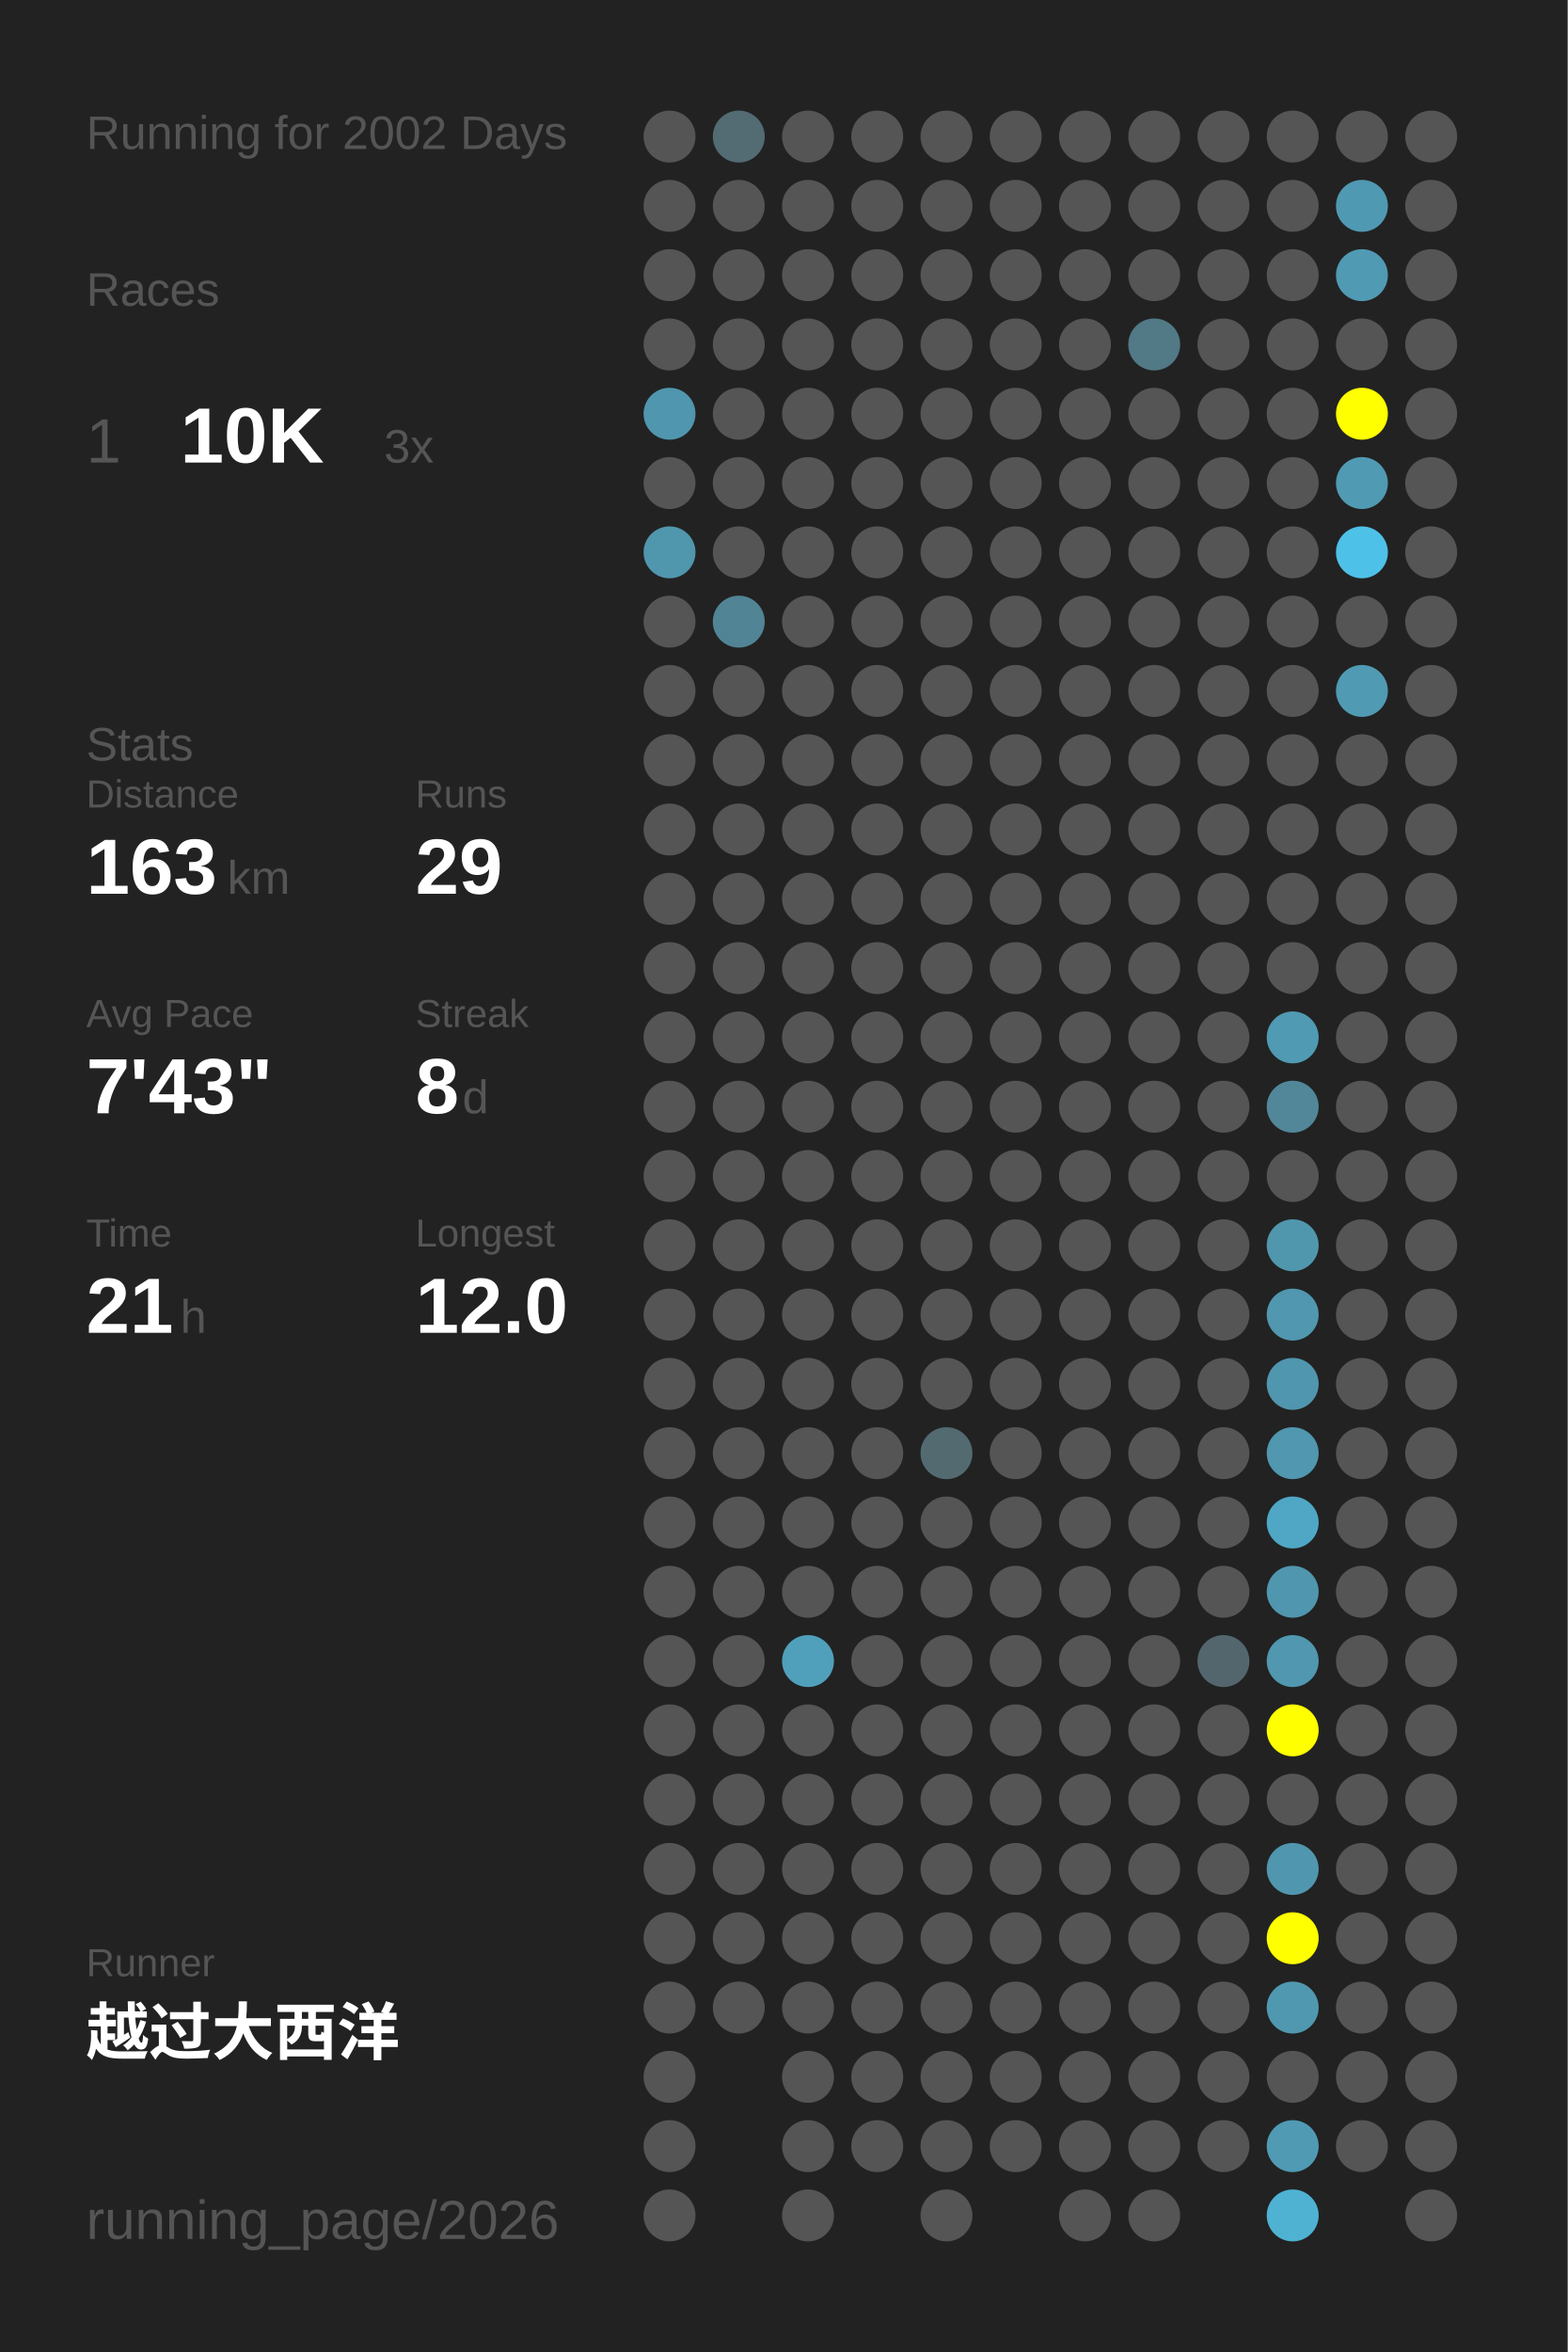
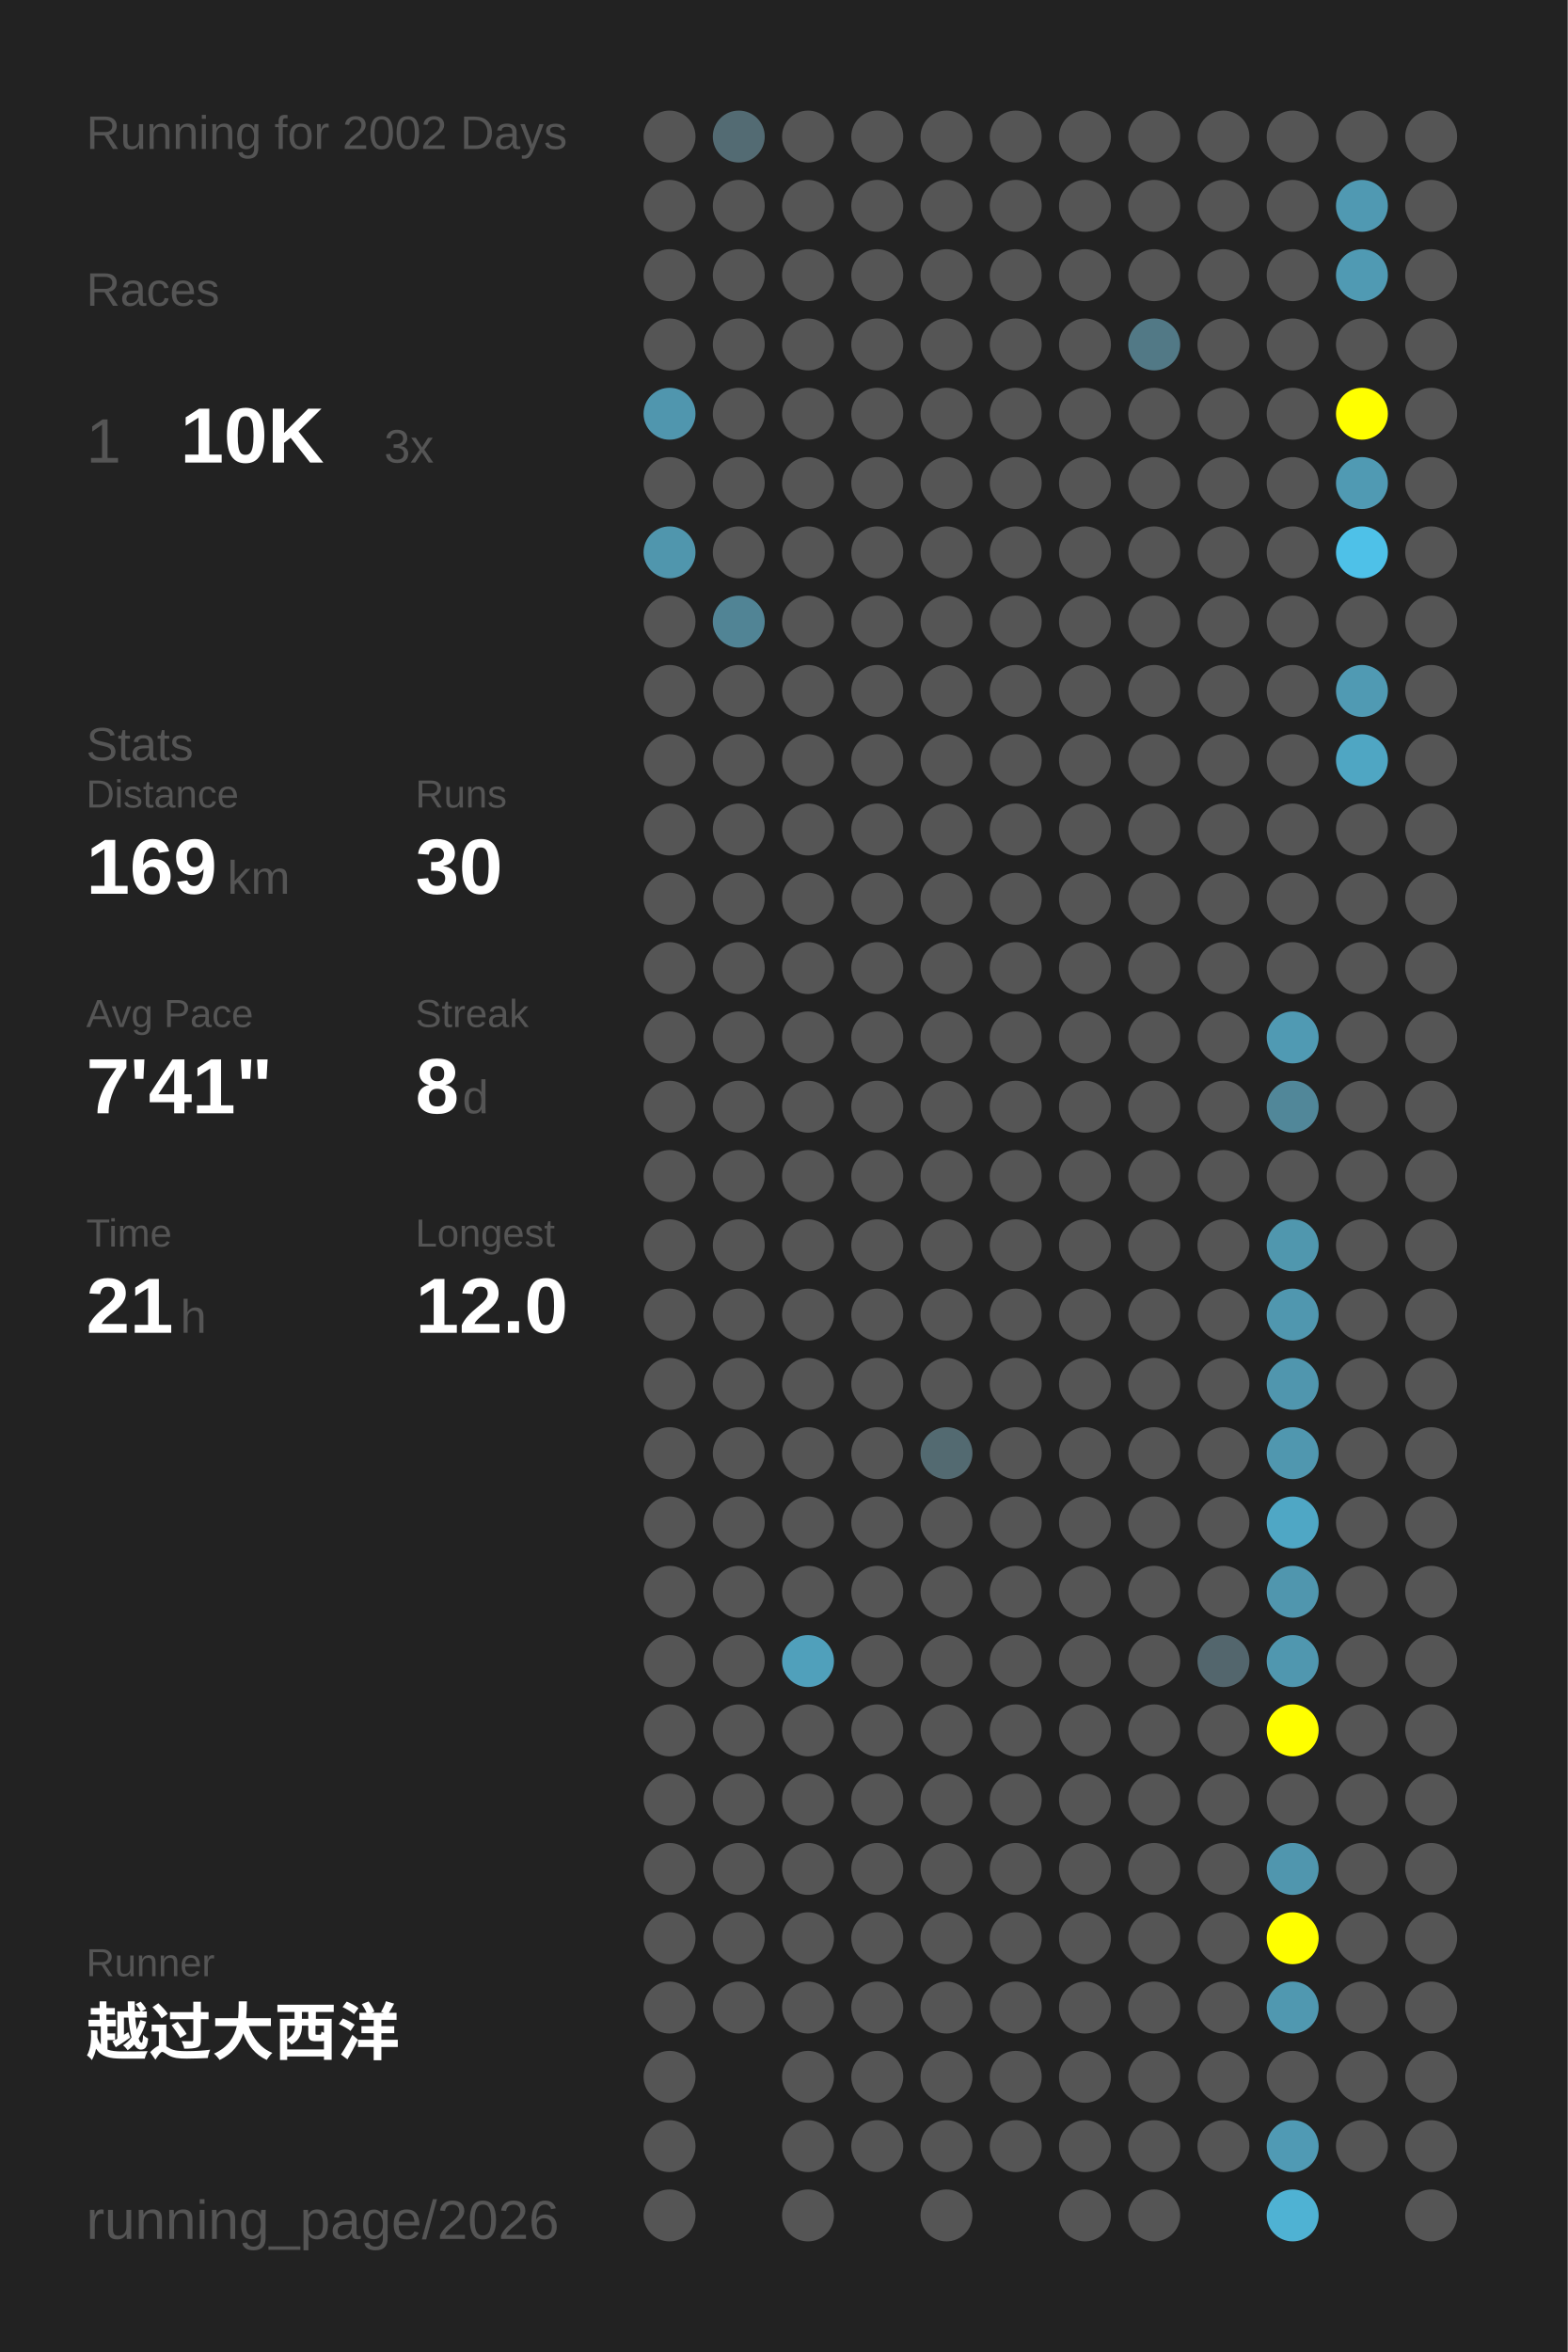
<svg xmlns="http://www.w3.org/2000/svg" baseProfile="full" height="300mm" version="1.1" viewBox="0,0,200,300" width="200mm">
  <defs />
  <rect fill="#222222" height="300" width="200" x="0" y="0" />
  <text fill="#555555" style="font-size:6px; font-family:Arial;" x="11" y="19">Running for 2002 Days</text>
  <text fill="#555555" style="font-size:6px; font-family:Arial;" x="11" y="39">Races</text>
  <text fill="#555555" style="font-size:8px; font-family:Arial;" x="11" y="59">1</text>
  <text fill="#FFFFFF" style="font-size:10px; font-family:Arial; font-weight:bold;" x="23" y="59">10K</text>
  <text fill="#555555" style="font-size:6px; font-family:Arial;" x="49" y="59">3x</text>
  <text fill="#555555" style="font-size:6px; font-family:Arial;" x="11" y="97">Stats</text>
  <text fill="#555555" style="font-size:5px; font-family:Arial;" x="11" y="103">Distance</text>
-   <text fill="#FFFFFF" style="font-size:10px; font-family:Arial; font-weight:bold;" x="11" y="114">163</text>
+   <text fill="#FFFFFF" style="font-size:10px; font-family:Arial; font-weight:bold;" x="11" y="114">169</text>
  <text fill="#555555" style="font-size:6px; font-family:Arial;" x="29" y="114">km</text>
  <text fill="#555555" style="font-size:5px; font-family:Arial;" x="53" y="103">Runs</text>
-   <text fill="#FFFFFF" style="font-size:10px; font-family:Arial; font-weight:bold;" x="53" y="114">29</text>
+   <text fill="#FFFFFF" style="font-size:10px; font-family:Arial; font-weight:bold;" x="53" y="114">30</text>
  <text fill="#555555" style="font-size:5px; font-family:Arial;" x="11" y="131">Avg Pace</text>
-   <text fill="#FFFFFF" style="font-size:10px; font-family:Arial; font-weight:bold;" x="11" y="142">7'43"</text>
+   <text fill="#FFFFFF" style="font-size:10px; font-family:Arial; font-weight:bold;" x="11" y="142">7'41"</text>
  <text fill="#555555" style="font-size:5px; font-family:Arial;" x="53" y="131">Streak</text>
  <text fill="#FFFFFF" style="font-size:10px; font-family:Arial; font-weight:bold;" x="53" y="142">8</text>
  <text fill="#555555" style="font-size:6px; font-family:Arial;" x="59" y="142">d</text>
  <text fill="#555555" style="font-size:5px; font-family:Arial;" x="11" y="159">Time</text>
  <text fill="#FFFFFF" style="font-size:10px; font-family:Arial; font-weight:bold;" x="11" y="170">21</text>
  <text fill="#555555" style="font-size:6px; font-family:Arial;" x="23" y="170">h</text>
  <text fill="#555555" style="font-size:5px; font-family:Arial;" x="53" y="159">Longest</text>
  <text fill="#FFFFFF" style="font-size:10px; font-family:Arial; font-weight:bold;" x="53" y="170">12.0</text>
  <text fill="#555555" style="font-size:5px; font-family:Arial;" x="11" y="252.065">Runner</text>
  <text fill="#FFFFFF" style="font-size:8px; font-family:Arial; font-weight:bold;" x="11" y="262.065">越过大西洋</text>
  <text fill="#555555" style="font-size:7px; font-family:Arial;" x="11" y="285.581">running_page/2026</text>
  <circle cx="85.417" cy="17.419" fill="#555555" r="3.312" />
  <circle cx="85.417" cy="26.258" fill="#555555" r="3.312" />
  <circle cx="85.417" cy="35.097" fill="#555555" r="3.312" />
  <circle cx="85.417" cy="43.935" fill="#555555" r="3.312" />
  <circle cx="85.417" cy="52.774" fill="#5096ae" r="3.312" />
  <circle cx="85.417" cy="61.613" fill="#555555" r="3.312" />
  <circle cx="85.417" cy="70.452" fill="#5096ad" r="3.312" />
  <circle cx="85.417" cy="79.29" fill="#555555" r="3.312" />
  <circle cx="85.417" cy="88.129" fill="#555555" r="3.312" />
  <circle cx="85.417" cy="96.968" fill="#555555" r="3.312" />
  <circle cx="85.417" cy="105.806" fill="#555555" r="3.312" />
  <circle cx="85.417" cy="114.645" fill="#555555" r="3.312" />
  <circle cx="85.417" cy="123.484" fill="#555555" r="3.312" />
  <circle cx="85.417" cy="132.323" fill="#555555" r="3.312" />
  <circle cx="85.417" cy="141.161" fill="#555555" r="3.312" />
  <circle cx="85.417" cy="150" fill="#555555" r="3.312" />
  <circle cx="85.417" cy="158.839" fill="#555555" r="3.312" />
  <circle cx="85.417" cy="167.677" fill="#555555" r="3.312" />
  <circle cx="85.417" cy="176.516" fill="#555555" r="3.312" />
  <circle cx="85.417" cy="185.355" fill="#555555" r="3.312" />
  <circle cx="85.417" cy="194.194" fill="#555555" r="3.312" />
  <circle cx="85.417" cy="203.032" fill="#555555" r="3.312" />
  <circle cx="85.417" cy="211.871" fill="#555555" r="3.312" />
  <circle cx="85.417" cy="220.71" fill="#555555" r="3.312" />
  <circle cx="85.417" cy="229.548" fill="#555555" r="3.312" />
  <circle cx="85.417" cy="238.387" fill="#555555" r="3.312" />
  <circle cx="85.417" cy="247.226" fill="#555555" r="3.312" />
  <circle cx="85.417" cy="256.065" fill="#555555" r="3.312" />
  <circle cx="85.417" cy="264.903" fill="#555555" r="3.312" />
  <circle cx="85.417" cy="273.742" fill="#555555" r="3.312" />
  <circle cx="85.417" cy="282.581" fill="#555555" r="3.312" />
  <circle cx="94.25" cy="17.419" fill="#536b73" r="3.312" />
  <circle cx="94.25" cy="26.258" fill="#555555" r="3.312" />
  <circle cx="94.25" cy="35.097" fill="#555555" r="3.312" />
  <circle cx="94.25" cy="43.935" fill="#555555" r="3.312" />
  <circle cx="94.25" cy="52.774" fill="#555555" r="3.312" />
  <circle cx="94.25" cy="61.613" fill="#555555" r="3.312" />
  <circle cx="94.25" cy="70.452" fill="#555555" r="3.312" />
  <circle cx="94.25" cy="79.29" fill="#518495" r="3.312" />
  <circle cx="94.25" cy="88.129" fill="#555555" r="3.312" />
  <circle cx="94.25" cy="96.968" fill="#555555" r="3.312" />
  <circle cx="94.25" cy="105.806" fill="#555555" r="3.312" />
  <circle cx="94.25" cy="114.645" fill="#555555" r="3.312" />
  <circle cx="94.25" cy="123.484" fill="#555555" r="3.312" />
  <circle cx="94.25" cy="132.323" fill="#555555" r="3.312" />
  <circle cx="94.25" cy="141.161" fill="#555555" r="3.312" />
  <circle cx="94.25" cy="150" fill="#555555" r="3.312" />
  <circle cx="94.25" cy="158.839" fill="#555555" r="3.312" />
  <circle cx="94.25" cy="167.677" fill="#555555" r="3.312" />
  <circle cx="94.25" cy="176.516" fill="#555555" r="3.312" />
  <circle cx="94.25" cy="185.355" fill="#555555" r="3.312" />
  <circle cx="94.25" cy="194.194" fill="#555555" r="3.312" />
  <circle cx="94.25" cy="203.032" fill="#555555" r="3.312" />
  <circle cx="94.25" cy="211.871" fill="#555555" r="3.312" />
  <circle cx="94.25" cy="220.71" fill="#555555" r="3.312" />
  <circle cx="94.25" cy="229.548" fill="#555555" r="3.312" />
  <circle cx="94.25" cy="238.387" fill="#555555" r="3.312" />
  <circle cx="94.25" cy="247.226" fill="#555555" r="3.312" />
  <circle cx="94.25" cy="256.065" fill="#555555" r="3.312" />
  <circle cx="103.083" cy="17.419" fill="#555555" r="3.312" />
  <circle cx="103.083" cy="26.258" fill="#555555" r="3.312" />
  <circle cx="103.083" cy="35.097" fill="#555555" r="3.312" />
  <circle cx="103.083" cy="43.935" fill="#555555" r="3.312" />
  <circle cx="103.083" cy="52.774" fill="#555555" r="3.312" />
  <circle cx="103.083" cy="61.613" fill="#555555" r="3.312" />
  <circle cx="103.083" cy="70.452" fill="#555555" r="3.312" />
  <circle cx="103.083" cy="79.29" fill="#555555" r="3.312" />
  <circle cx="103.083" cy="88.129" fill="#555555" r="3.312" />
  <circle cx="103.083" cy="96.968" fill="#555555" r="3.312" />
  <circle cx="103.083" cy="105.806" fill="#555555" r="3.312" />
  <circle cx="103.083" cy="114.645" fill="#555555" r="3.312" />
  <circle cx="103.083" cy="123.484" fill="#555555" r="3.312" />
  <circle cx="103.083" cy="132.323" fill="#555555" r="3.312" />
  <circle cx="103.083" cy="141.161" fill="#555555" r="3.312" />
  <circle cx="103.083" cy="150" fill="#555555" r="3.312" />
  <circle cx="103.083" cy="158.839" fill="#555555" r="3.312" />
  <circle cx="103.083" cy="167.677" fill="#555555" r="3.312" />
  <circle cx="103.083" cy="176.516" fill="#555555" r="3.312" />
  <circle cx="103.083" cy="185.355" fill="#555555" r="3.312" />
  <circle cx="103.083" cy="194.194" fill="#555555" r="3.312" />
  <circle cx="103.083" cy="203.032" fill="#555555" r="3.312" />
  <circle cx="103.083" cy="211.871" fill="#50a0bb" r="3.312" />
  <circle cx="103.083" cy="220.71" fill="#555555" r="3.312" />
  <circle cx="103.083" cy="229.548" fill="#555555" r="3.312" />
  <circle cx="103.083" cy="238.387" fill="#555555" r="3.312" />
  <circle cx="103.083" cy="247.226" fill="#555555" r="3.312" />
  <circle cx="103.083" cy="256.065" fill="#555555" r="3.312" />
  <circle cx="103.083" cy="264.903" fill="#555555" r="3.312" />
  <circle cx="103.083" cy="273.742" fill="#555555" r="3.312" />
  <circle cx="103.083" cy="282.581" fill="#555555" r="3.312" />
  <circle cx="111.917" cy="17.419" fill="#555555" r="3.312" />
  <circle cx="111.917" cy="26.258" fill="#555555" r="3.312" />
  <circle cx="111.917" cy="35.097" fill="#555555" r="3.312" />
  <circle cx="111.917" cy="43.935" fill="#555555" r="3.312" />
  <circle cx="111.917" cy="52.774" fill="#555555" r="3.312" />
  <circle cx="111.917" cy="61.613" fill="#555555" r="3.312" />
  <circle cx="111.917" cy="70.452" fill="#555555" r="3.312" />
  <circle cx="111.917" cy="79.29" fill="#555555" r="3.312" />
  <circle cx="111.917" cy="88.129" fill="#555555" r="3.312" />
  <circle cx="111.917" cy="96.968" fill="#555555" r="3.312" />
  <circle cx="111.917" cy="105.806" fill="#555555" r="3.312" />
  <circle cx="111.917" cy="114.645" fill="#555555" r="3.312" />
  <circle cx="111.917" cy="123.484" fill="#555555" r="3.312" />
  <circle cx="111.917" cy="132.323" fill="#555555" r="3.312" />
  <circle cx="111.917" cy="141.161" fill="#555555" r="3.312" />
  <circle cx="111.917" cy="150" fill="#555555" r="3.312" />
  <circle cx="111.917" cy="158.839" fill="#555555" r="3.312" />
  <circle cx="111.917" cy="167.677" fill="#555555" r="3.312" />
  <circle cx="111.917" cy="176.516" fill="#555555" r="3.312" />
  <circle cx="111.917" cy="185.355" fill="#555555" r="3.312" />
  <circle cx="111.917" cy="194.194" fill="#555555" r="3.312" />
  <circle cx="111.917" cy="203.032" fill="#555555" r="3.312" />
  <circle cx="111.917" cy="211.871" fill="#555555" r="3.312" />
  <circle cx="111.917" cy="220.71" fill="#555555" r="3.312" />
  <circle cx="111.917" cy="229.548" fill="#555555" r="3.312" />
  <circle cx="111.917" cy="238.387" fill="#555555" r="3.312" />
  <circle cx="111.917" cy="247.226" fill="#555555" r="3.312" />
  <circle cx="111.917" cy="256.065" fill="#555555" r="3.312" />
  <circle cx="111.917" cy="264.903" fill="#555555" r="3.312" />
  <circle cx="111.917" cy="273.742" fill="#555555" r="3.312" />
  <circle cx="120.75" cy="17.419" fill="#555555" r="3.312" />
  <circle cx="120.75" cy="26.258" fill="#555555" r="3.312" />
  <circle cx="120.75" cy="35.097" fill="#555555" r="3.312" />
  <circle cx="120.75" cy="43.935" fill="#555555" r="3.312" />
  <circle cx="120.75" cy="52.774" fill="#555555" r="3.312" />
  <circle cx="120.75" cy="61.613" fill="#555555" r="3.312" />
  <circle cx="120.75" cy="70.452" fill="#555555" r="3.312" />
  <circle cx="120.75" cy="79.29" fill="#555555" r="3.312" />
  <circle cx="120.75" cy="88.129" fill="#555555" r="3.312" />
  <circle cx="120.75" cy="96.968" fill="#555555" r="3.312" />
  <circle cx="120.75" cy="105.806" fill="#555555" r="3.312" />
  <circle cx="120.75" cy="114.645" fill="#555555" r="3.312" />
  <circle cx="120.75" cy="123.484" fill="#555555" r="3.312" />
  <circle cx="120.75" cy="132.323" fill="#555555" r="3.312" />
  <circle cx="120.75" cy="141.161" fill="#555555" r="3.312" />
  <circle cx="120.75" cy="150" fill="#555555" r="3.312" />
  <circle cx="120.75" cy="158.839" fill="#555555" r="3.312" />
  <circle cx="120.75" cy="167.677" fill="#555555" r="3.312" />
  <circle cx="120.75" cy="176.516" fill="#555555" r="3.312" />
  <circle cx="120.75" cy="185.355" fill="#536a71" r="3.312" />
  <circle cx="120.75" cy="194.194" fill="#555555" r="3.312" />
  <circle cx="120.75" cy="203.032" fill="#555555" r="3.312" />
  <circle cx="120.75" cy="211.871" fill="#555555" r="3.312" />
  <circle cx="120.75" cy="220.71" fill="#555555" r="3.312" />
  <circle cx="120.75" cy="229.548" fill="#555555" r="3.312" />
  <circle cx="120.75" cy="238.387" fill="#555555" r="3.312" />
  <circle cx="120.75" cy="247.226" fill="#555555" r="3.312" />
  <circle cx="120.75" cy="256.065" fill="#555555" r="3.312" />
  <circle cx="120.75" cy="264.903" fill="#555555" r="3.312" />
  <circle cx="120.75" cy="273.742" fill="#555555" r="3.312" />
  <circle cx="120.75" cy="282.581" fill="#555555" r="3.312" />
  <circle cx="129.583" cy="17.419" fill="#555555" r="3.312" />
  <circle cx="129.583" cy="26.258" fill="#555555" r="3.312" />
  <circle cx="129.583" cy="35.097" fill="#555555" r="3.312" />
  <circle cx="129.583" cy="43.935" fill="#555555" r="3.312" />
  <circle cx="129.583" cy="52.774" fill="#555555" r="3.312" />
  <circle cx="129.583" cy="61.613" fill="#555555" r="3.312" />
  <circle cx="129.583" cy="70.452" fill="#555555" r="3.312" />
  <circle cx="129.583" cy="79.29" fill="#555555" r="3.312" />
  <circle cx="129.583" cy="88.129" fill="#555555" r="3.312" />
  <circle cx="129.583" cy="96.968" fill="#555555" r="3.312" />
  <circle cx="129.583" cy="105.806" fill="#555555" r="3.312" />
  <circle cx="129.583" cy="114.645" fill="#555555" r="3.312" />
  <circle cx="129.583" cy="123.484" fill="#555555" r="3.312" />
  <circle cx="129.583" cy="132.323" fill="#555555" r="3.312" />
  <circle cx="129.583" cy="141.161" fill="#555555" r="3.312" />
  <circle cx="129.583" cy="150" fill="#555555" r="3.312" />
  <circle cx="129.583" cy="158.839" fill="#555555" r="3.312" />
  <circle cx="129.583" cy="167.677" fill="#555555" r="3.312" />
  <circle cx="129.583" cy="176.516" fill="#555555" r="3.312" />
  <circle cx="129.583" cy="185.355" fill="#555555" r="3.312" />
  <circle cx="129.583" cy="194.194" fill="#555555" r="3.312" />
  <circle cx="129.583" cy="203.032" fill="#555555" r="3.312" />
  <circle cx="129.583" cy="211.871" fill="#555555" r="3.312" />
  <circle cx="129.583" cy="220.71" fill="#555555" r="3.312" />
  <circle cx="129.583" cy="229.548" fill="#555555" r="3.312" />
  <circle cx="129.583" cy="238.387" fill="#555555" r="3.312" />
  <circle cx="129.583" cy="247.226" fill="#555555" r="3.312" />
  <circle cx="129.583" cy="256.065" fill="#555555" r="3.312" />
  <circle cx="129.583" cy="264.903" fill="#555555" r="3.312" />
  <circle cx="129.583" cy="273.742" fill="#555555" r="3.312" />
  <circle cx="138.417" cy="17.419" fill="#555555" r="3.312" />
  <circle cx="138.417" cy="26.258" fill="#555555" r="3.312" />
  <circle cx="138.417" cy="35.097" fill="#555555" r="3.312" />
  <circle cx="138.417" cy="43.935" fill="#555555" r="3.312" />
  <circle cx="138.417" cy="52.774" fill="#555555" r="3.312" />
  <circle cx="138.417" cy="61.613" fill="#555555" r="3.312" />
  <circle cx="138.417" cy="70.452" fill="#555555" r="3.312" />
  <circle cx="138.417" cy="79.29" fill="#555555" r="3.312" />
  <circle cx="138.417" cy="88.129" fill="#555555" r="3.312" />
  <circle cx="138.417" cy="96.968" fill="#555555" r="3.312" />
  <circle cx="138.417" cy="105.806" fill="#555555" r="3.312" />
  <circle cx="138.417" cy="114.645" fill="#555555" r="3.312" />
  <circle cx="138.417" cy="123.484" fill="#555555" r="3.312" />
  <circle cx="138.417" cy="132.323" fill="#555555" r="3.312" />
  <circle cx="138.417" cy="141.161" fill="#555555" r="3.312" />
  <circle cx="138.417" cy="150" fill="#555555" r="3.312" />
  <circle cx="138.417" cy="158.839" fill="#555555" r="3.312" />
  <circle cx="138.417" cy="167.677" fill="#555555" r="3.312" />
  <circle cx="138.417" cy="176.516" fill="#555555" r="3.312" />
  <circle cx="138.417" cy="185.355" fill="#555555" r="3.312" />
  <circle cx="138.417" cy="194.194" fill="#555555" r="3.312" />
  <circle cx="138.417" cy="203.032" fill="#555555" r="3.312" />
  <circle cx="138.417" cy="211.871" fill="#555555" r="3.312" />
  <circle cx="138.417" cy="220.71" fill="#555555" r="3.312" />
  <circle cx="138.417" cy="229.548" fill="#555555" r="3.312" />
  <circle cx="138.417" cy="238.387" fill="#555555" r="3.312" />
  <circle cx="138.417" cy="247.226" fill="#555555" r="3.312" />
  <circle cx="138.417" cy="256.065" fill="#555555" r="3.312" />
  <circle cx="138.417" cy="264.903" fill="#555555" r="3.312" />
  <circle cx="138.417" cy="273.742" fill="#555555" r="3.312" />
  <circle cx="138.417" cy="282.581" fill="#555555" r="3.312" />
  <circle cx="147.25" cy="17.419" fill="#555555" r="3.312" />
  <circle cx="147.25" cy="26.258" fill="#555555" r="3.312" />
  <circle cx="147.25" cy="35.097" fill="#555555" r="3.312" />
  <circle cx="147.25" cy="43.935" fill="#527986" r="3.312" />
  <circle cx="147.25" cy="52.774" fill="#555555" r="3.312" />
  <circle cx="147.25" cy="61.613" fill="#555555" r="3.312" />
  <circle cx="147.25" cy="70.452" fill="#555555" r="3.312" />
  <circle cx="147.25" cy="79.29" fill="#555555" r="3.312" />
  <circle cx="147.25" cy="88.129" fill="#555555" r="3.312" />
  <circle cx="147.25" cy="96.968" fill="#555555" r="3.312" />
  <circle cx="147.25" cy="105.806" fill="#555555" r="3.312" />
  <circle cx="147.25" cy="114.645" fill="#555555" r="3.312" />
  <circle cx="147.25" cy="123.484" fill="#555555" r="3.312" />
  <circle cx="147.25" cy="132.323" fill="#555555" r="3.312" />
  <circle cx="147.25" cy="141.161" fill="#555555" r="3.312" />
  <circle cx="147.25" cy="150" fill="#555555" r="3.312" />
  <circle cx="147.25" cy="158.839" fill="#555555" r="3.312" />
  <circle cx="147.25" cy="167.677" fill="#555555" r="3.312" />
  <circle cx="147.25" cy="176.516" fill="#555555" r="3.312" />
  <circle cx="147.25" cy="185.355" fill="#555555" r="3.312" />
  <circle cx="147.25" cy="194.194" fill="#555555" r="3.312" />
  <circle cx="147.25" cy="203.032" fill="#555555" r="3.312" />
  <circle cx="147.25" cy="211.871" fill="#555555" r="3.312" />
  <circle cx="147.25" cy="220.71" fill="#555555" r="3.312" />
  <circle cx="147.25" cy="229.548" fill="#555555" r="3.312" />
  <circle cx="147.25" cy="238.387" fill="#555555" r="3.312" />
  <circle cx="147.25" cy="247.226" fill="#555555" r="3.312" />
  <circle cx="147.25" cy="256.065" fill="#555555" r="3.312" />
  <circle cx="147.25" cy="264.903" fill="#555555" r="3.312" />
  <circle cx="147.25" cy="273.742" fill="#555555" r="3.312" />
  <circle cx="147.25" cy="282.581" fill="#555555" r="3.312" />
  <circle cx="156.083" cy="17.419" fill="#555555" r="3.312" />
  <circle cx="156.083" cy="26.258" fill="#555555" r="3.312" />
  <circle cx="156.083" cy="35.097" fill="#555555" r="3.312" />
  <circle cx="156.083" cy="43.935" fill="#555555" r="3.312" />
  <circle cx="156.083" cy="52.774" fill="#555555" r="3.312" />
  <circle cx="156.083" cy="61.613" fill="#555555" r="3.312" />
  <circle cx="156.083" cy="70.452" fill="#555555" r="3.312" />
  <circle cx="156.083" cy="79.29" fill="#555555" r="3.312" />
  <circle cx="156.083" cy="88.129" fill="#555555" r="3.312" />
  <circle cx="156.083" cy="96.968" fill="#555555" r="3.312" />
  <circle cx="156.083" cy="105.806" fill="#555555" r="3.312" />
  <circle cx="156.083" cy="114.645" fill="#555555" r="3.312" />
  <circle cx="156.083" cy="123.484" fill="#555555" r="3.312" />
  <circle cx="156.083" cy="132.323" fill="#555555" r="3.312" />
  <circle cx="156.083" cy="141.161" fill="#555555" r="3.312" />
  <circle cx="156.083" cy="150" fill="#555555" r="3.312" />
  <circle cx="156.083" cy="158.839" fill="#555555" r="3.312" />
  <circle cx="156.083" cy="167.677" fill="#555555" r="3.312" />
  <circle cx="156.083" cy="176.516" fill="#555555" r="3.312" />
  <circle cx="156.083" cy="185.355" fill="#555555" r="3.312" />
  <circle cx="156.083" cy="194.194" fill="#555555" r="3.312" />
  <circle cx="156.083" cy="203.032" fill="#555555" r="3.312" />
  <circle cx="156.083" cy="211.871" fill="#53666d" r="3.312" />
  <circle cx="156.083" cy="220.71" fill="#555555" r="3.312" />
  <circle cx="156.083" cy="229.548" fill="#555555" r="3.312" />
  <circle cx="156.083" cy="238.387" fill="#555555" r="3.312" />
  <circle cx="156.083" cy="247.226" fill="#555555" r="3.312" />
  <circle cx="156.083" cy="256.065" fill="#555555" r="3.312" />
  <circle cx="156.083" cy="264.903" fill="#555555" r="3.312" />
  <circle cx="156.083" cy="273.742" fill="#555555" r="3.312" />
  <circle cx="164.917" cy="17.419" fill="#555555" r="3.312" />
  <circle cx="164.917" cy="26.258" fill="#555555" r="3.312" />
  <circle cx="164.917" cy="35.097" fill="#555555" r="3.312" />
  <circle cx="164.917" cy="43.935" fill="#555555" r="3.312" />
  <circle cx="164.917" cy="52.774" fill="#555555" r="3.312" />
  <circle cx="164.917" cy="61.613" fill="#555555" r="3.312" />
  <circle cx="164.917" cy="70.452" fill="#555555" r="3.312" />
  <circle cx="164.917" cy="79.29" fill="#555555" r="3.312" />
  <circle cx="164.917" cy="88.129" fill="#555555" r="3.312" />
  <circle cx="164.917" cy="96.968" fill="#555555" r="3.312" />
  <circle cx="164.917" cy="105.806" fill="#555555" r="3.312" />
  <circle cx="164.917" cy="114.645" fill="#555555" r="3.312" />
  <circle cx="164.917" cy="123.484" fill="#555555" r="3.312" />
  <circle cx="164.917" cy="132.323" fill="#509ab3" r="3.312" />
  <circle cx="164.917" cy="141.161" fill="#518799" r="3.312" />
  <circle cx="164.917" cy="150" fill="#555555" r="3.312" />
  <circle cx="164.917" cy="158.839" fill="#5097ae" r="3.312" />
  <circle cx="164.917" cy="167.677" fill="#5097af" r="3.312" />
  <circle cx="164.917" cy="176.516" fill="#5096ae" r="3.312" />
  <circle cx="164.917" cy="185.355" fill="#5097af" r="3.312" />
  <circle cx="164.917" cy="194.194" fill="#4fa7c5" r="3.312" />
  <circle cx="164.917" cy="203.032" fill="#5096ae" r="3.312" />
  <circle cx="164.917" cy="211.871" fill="#5097af" r="3.312" />
  <circle cx="164.917" cy="220.71" fill="#FFFF00" r="3.312" />
  <circle cx="164.917" cy="229.548" fill="#555555" r="3.312" />
  <circle cx="164.917" cy="238.387" fill="#5096ae" r="3.312" />
  <circle cx="164.917" cy="247.226" fill="#FFFF00" r="3.312" />
  <circle cx="164.917" cy="256.065" fill="#5098b0" r="3.312" />
  <circle cx="164.917" cy="264.903" fill="#555555" r="3.312" />
  <circle cx="164.917" cy="273.742" fill="#509ab4" r="3.312" />
  <circle cx="164.917" cy="282.581" fill="#4fb2d3" r="3.312" />
  <circle cx="173.75" cy="17.419" fill="#555555" r="3.312" />
  <circle cx="173.75" cy="26.258" fill="#5099b2" r="3.312" />
  <circle cx="173.75" cy="35.097" fill="#509ab3" r="3.312" />
  <circle cx="173.75" cy="43.935" fill="#555555" r="3.312" />
  <circle cx="173.75" cy="52.774" fill="#FFFF00" r="3.312" />
  <circle cx="173.75" cy="61.613" fill="#509ab3" r="3.312" />
  <circle cx="173.75" cy="70.452" fill="#4ec1e8" r="3.312" />
  <circle cx="173.75" cy="79.29" fill="#555555" r="3.312" />
  <circle cx="173.75" cy="88.129" fill="#509ab3" r="3.312" />
-   <circle cx="173.75" cy="96.968" fill="#555555" r="3.312" />
+   <circle cx="173.75" cy="96.968" fill="#4fa6c3" r="3.312" />
  <circle cx="173.75" cy="105.806" fill="#555555" r="3.312" />
  <circle cx="173.75" cy="114.645" fill="#555555" r="3.312" />
  <circle cx="173.75" cy="123.484" fill="#555555" r="3.312" />
  <circle cx="173.75" cy="132.323" fill="#555555" r="3.312" />
  <circle cx="173.75" cy="141.161" fill="#555555" r="3.312" />
  <circle cx="173.75" cy="150" fill="#555555" r="3.312" />
  <circle cx="173.75" cy="158.839" fill="#555555" r="3.312" />
  <circle cx="173.75" cy="167.677" fill="#555555" r="3.312" />
  <circle cx="173.75" cy="176.516" fill="#555555" r="3.312" />
  <circle cx="173.75" cy="185.355" fill="#555555" r="3.312" />
  <circle cx="173.75" cy="194.194" fill="#555555" r="3.312" />
  <circle cx="173.75" cy="203.032" fill="#555555" r="3.312" />
  <circle cx="173.75" cy="211.871" fill="#555555" r="3.312" />
  <circle cx="173.75" cy="220.71" fill="#555555" r="3.312" />
  <circle cx="173.75" cy="229.548" fill="#555555" r="3.312" />
  <circle cx="173.75" cy="238.387" fill="#555555" r="3.312" />
  <circle cx="173.75" cy="247.226" fill="#555555" r="3.312" />
  <circle cx="173.75" cy="256.065" fill="#555555" r="3.312" />
  <circle cx="173.75" cy="264.903" fill="#555555" r="3.312" />
  <circle cx="173.75" cy="273.742" fill="#555555" r="3.312" />
  <circle cx="182.583" cy="17.419" fill="#555555" r="3.312" />
  <circle cx="182.583" cy="26.258" fill="#555555" r="3.312" />
  <circle cx="182.583" cy="35.097" fill="#555555" r="3.312" />
  <circle cx="182.583" cy="43.935" fill="#555555" r="3.312" />
  <circle cx="182.583" cy="52.774" fill="#555555" r="3.312" />
  <circle cx="182.583" cy="61.613" fill="#555555" r="3.312" />
  <circle cx="182.583" cy="70.452" fill="#555555" r="3.312" />
  <circle cx="182.583" cy="79.29" fill="#555555" r="3.312" />
  <circle cx="182.583" cy="88.129" fill="#555555" r="3.312" />
  <circle cx="182.583" cy="96.968" fill="#555555" r="3.312" />
  <circle cx="182.583" cy="105.806" fill="#555555" r="3.312" />
  <circle cx="182.583" cy="114.645" fill="#555555" r="3.312" />
  <circle cx="182.583" cy="123.484" fill="#555555" r="3.312" />
  <circle cx="182.583" cy="132.323" fill="#555555" r="3.312" />
  <circle cx="182.583" cy="141.161" fill="#555555" r="3.312" />
  <circle cx="182.583" cy="150" fill="#555555" r="3.312" />
  <circle cx="182.583" cy="158.839" fill="#555555" r="3.312" />
  <circle cx="182.583" cy="167.677" fill="#555555" r="3.312" />
  <circle cx="182.583" cy="176.516" fill="#555555" r="3.312" />
  <circle cx="182.583" cy="185.355" fill="#555555" r="3.312" />
  <circle cx="182.583" cy="194.194" fill="#555555" r="3.312" />
  <circle cx="182.583" cy="203.032" fill="#555555" r="3.312" />
  <circle cx="182.583" cy="211.871" fill="#555555" r="3.312" />
  <circle cx="182.583" cy="220.71" fill="#555555" r="3.312" />
  <circle cx="182.583" cy="229.548" fill="#555555" r="3.312" />
  <circle cx="182.583" cy="238.387" fill="#555555" r="3.312" />
  <circle cx="182.583" cy="247.226" fill="#555555" r="3.312" />
  <circle cx="182.583" cy="256.065" fill="#555555" r="3.312" />
  <circle cx="182.583" cy="264.903" fill="#555555" r="3.312" />
  <circle cx="182.583" cy="273.742" fill="#555555" r="3.312" />
  <circle cx="182.583" cy="282.581" fill="#555555" r="3.312" />
</svg>
